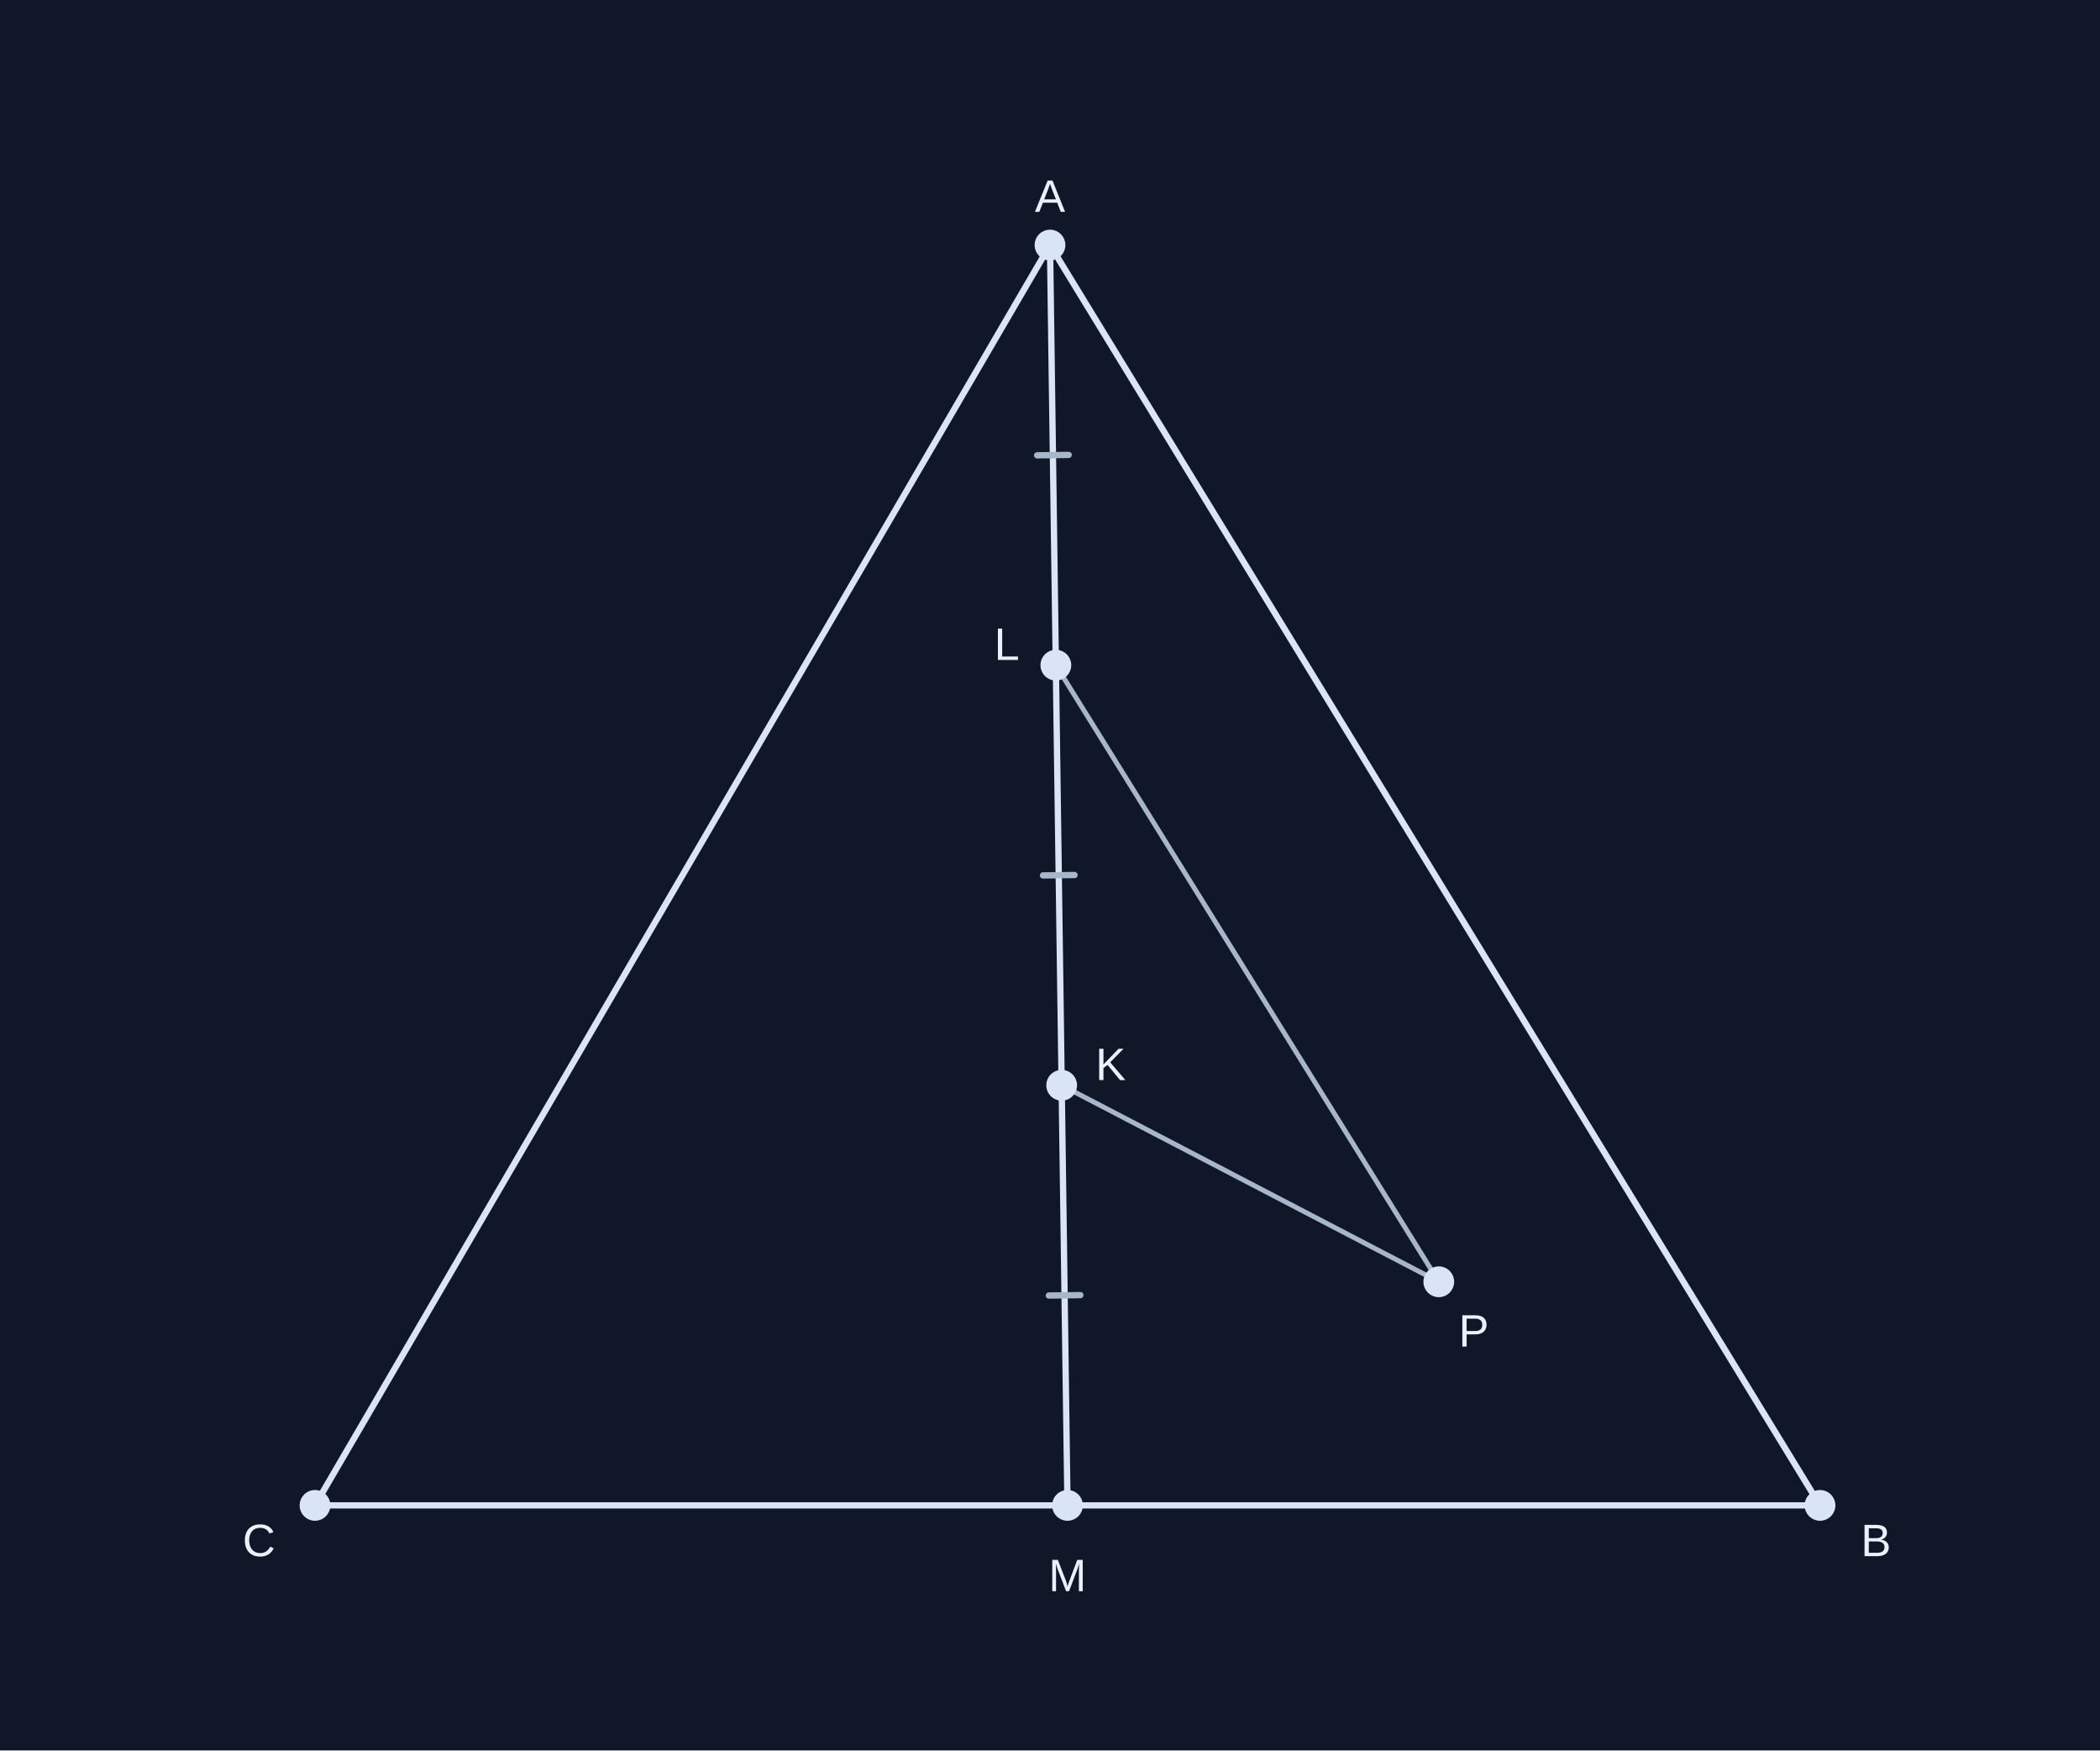
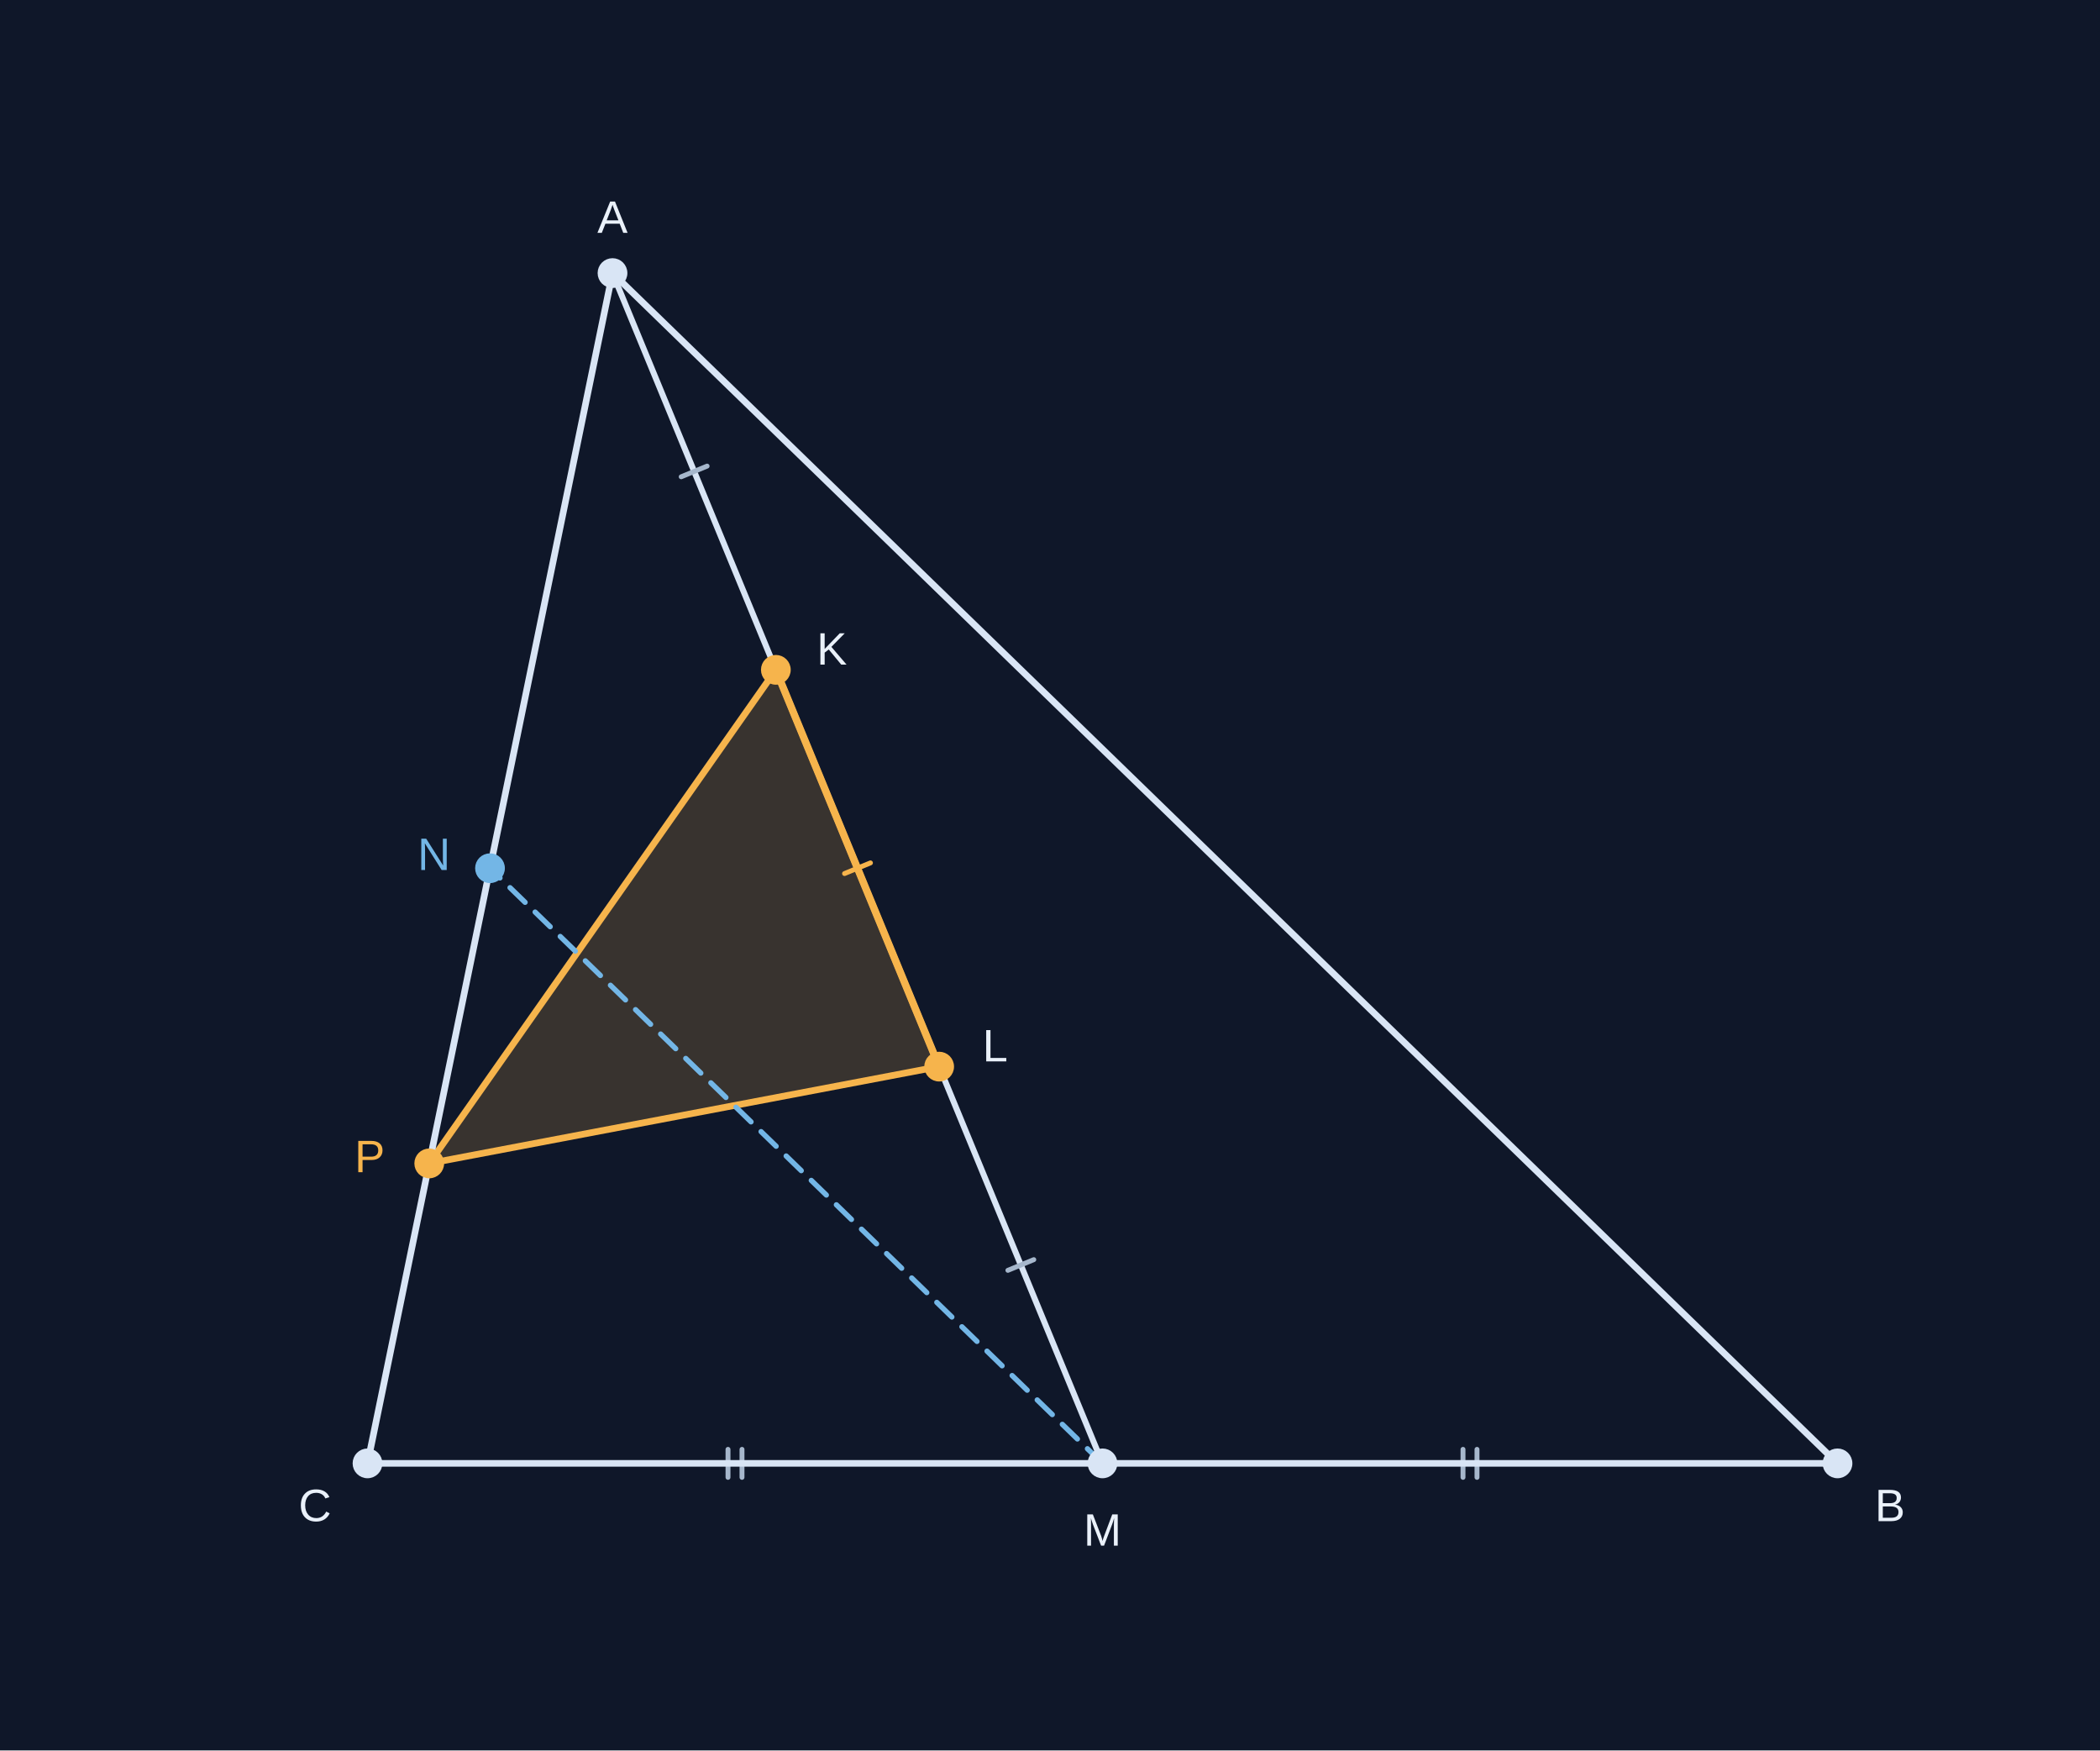
<svg xmlns="http://www.w3.org/2000/svg" width="600" height="500" viewBox="0 0 600 500" style="background-color: #0F1729;">
  <rect x="0" y="0" width="600" height="500" fill="#0F1729" />
-   <line x1="300.00" y1="70.00" x2="520.00" y2="430.00" stroke="#D9E5F5" stroke-width="1.8" stroke-linecap="round" />
-   <line x1="520.00" y1="430.00" x2="90.00" y2="430.00" stroke="#D9E5F5" stroke-width="1.8" stroke-linecap="round" />
-   <line x1="90.00" y1="430.00" x2="300.00" y2="70.00" stroke="#D9E5F5" stroke-width="1.8" stroke-linecap="round" />
-   <line x1="300.00" y1="70.00" x2="305.00" y2="430.00" stroke="#D9E5F5" stroke-width="1.8" stroke-linecap="round" />
-   <line x1="303.33" y1="310.00" x2="411.08" y2="366.13" stroke="#A6B7CC" stroke-width="1.4" stroke-linecap="round" />
-   <line x1="411.08" y1="366.13" x2="301.67" y2="190.00" stroke="#A6B7CC" stroke-width="1.4" stroke-linecap="round" />
-   <circle cx="300.00" cy="70.00" r="3.5" stroke="#D9E5F5" stroke-width="1.8" fill="#D9E5F5" />
-   <text x="300.00" y="56.00" fill="#EAF1FA" font-family="Arial, Helvetica, sans-serif" font-size="13" text-anchor="middle" dominant-baseline="central">A</text>
-   <circle cx="520.00" cy="430.00" r="3.5" stroke="#D9E5F5" stroke-width="1.8" fill="#D9E5F5" />
-   <text x="536.00" y="440.00" fill="#EAF1FA" font-family="Arial, Helvetica, sans-serif" font-size="13" text-anchor="middle" dominant-baseline="central">B</text>
-   <circle cx="90.00" cy="430.00" r="3.5" stroke="#D9E5F5" stroke-width="1.8" fill="#D9E5F5" />
-   <text x="74.00" y="440.00" fill="#EAF1FA" font-family="Arial, Helvetica, sans-serif" font-size="13" text-anchor="middle" dominant-baseline="central">C</text>
-   <circle cx="305.00" cy="430.00" r="3.5" stroke="#D9E5F5" stroke-width="1.8" fill="#D9E5F5" />
-   <text x="305.00" y="450.00" fill="#EAF1FA" font-family="Arial, Helvetica, sans-serif" font-size="13" text-anchor="middle" dominant-baseline="central">M</text>
-   <circle cx="303.33" cy="310.00" r="3.5" stroke="#D9E5F5" stroke-width="1.8" fill="#D9E5F5" />
-   <text x="317.33" y="304.00" fill="#EAF1FA" font-family="Arial, Helvetica, sans-serif" font-size="13" text-anchor="middle" dominant-baseline="central">K</text>
-   <circle cx="301.67" cy="190.00" r="3.5" stroke="#D9E5F5" stroke-width="1.8" fill="#D9E5F5" />
-   <text x="287.67" y="184.00" fill="#EAF1FA" font-family="Arial, Helvetica, sans-serif" font-size="13" text-anchor="middle" dominant-baseline="central">L</text>
-   <circle cx="411.08" cy="366.13" r="3.5" stroke="#D9E5F5" stroke-width="1.8" fill="#D9E5F5" />
-   <text x="421.08" y="380.13" fill="#EAF1FA" font-family="Arial, Helvetica, sans-serif" font-size="13" text-anchor="middle" dominant-baseline="central">P</text>
-   <line x1="305.33" y1="129.94" x2="296.33" y2="130.06" stroke="#A6B7CC" stroke-width="1.8" stroke-linecap="round" />
-   <line x1="307.00" y1="249.94" x2="298.00" y2="250.06" stroke="#A6B7CC" stroke-width="1.8" stroke-linecap="round" />
-   <line x1="308.67" y1="369.94" x2="299.67" y2="370.06" stroke="#A6B7CC" stroke-width="1.8" stroke-linecap="round" />
+   <polygon points="221.67,191.33 122.64,332.32 268.33,304.67" fill="#F6B44C" fill-opacity="0.18" stroke="#F6B44C" stroke-width="1.9" stroke-linejoin="round" />
+   <line x1="315.00" y1="418.00" x2="140.00" y2="248.00" stroke="#73B6E6" stroke-width="1.5" stroke-linecap="round" stroke-dasharray="6,4" />
+   <line x1="175.00" y1="78.00" x2="315.00" y2="418.00" stroke="#D9E5F5" stroke-width="1.7" stroke-linecap="round" />
+   <line x1="221.67" y1="191.33" x2="268.33" y2="304.67" stroke="#F6B44C" stroke-width="2.1" stroke-linecap="round" />
+   <line x1="194.63" y1="136.19" x2="202.03" y2="133.14" stroke="#A6B7CC" stroke-width="1.4" stroke-linecap="round" />
+   <line x1="241.30" y1="249.52" x2="248.70" y2="246.48" stroke="#F6B44C" stroke-width="1.4" stroke-linecap="round" />
+   <line x1="287.97" y1="362.86" x2="295.37" y2="359.81" stroke="#A6B7CC" stroke-width="1.4" stroke-linecap="round" />
+   <line x1="422.00" y1="414.00" x2="422.00" y2="422.00" stroke="#A6B7CC" stroke-width="1.4" stroke-linecap="round" />
+   <line x1="418.00" y1="414.00" x2="418.00" y2="422.00" stroke="#A6B7CC" stroke-width="1.4" stroke-linecap="round" />
+   <line x1="212.00" y1="414.00" x2="212.00" y2="422.00" stroke="#A6B7CC" stroke-width="1.4" stroke-linecap="round" />
+   <line x1="208.00" y1="414.00" x2="208.00" y2="422.00" stroke="#A6B7CC" stroke-width="1.4" stroke-linecap="round" />
+   <line x1="175.00" y1="78.00" x2="525.00" y2="418.00" stroke="#D9E5F5" stroke-width="1.9" stroke-linecap="round" />
+   <line x1="525.00" y1="418.00" x2="105.00" y2="418.00" stroke="#D9E5F5" stroke-width="1.9" stroke-linecap="round" />
+   <line x1="105.00" y1="418.00" x2="175.00" y2="78.00" stroke="#D9E5F5" stroke-width="1.9" stroke-linecap="round" />
+   <circle cx="175.00" cy="78.00" r="3.50" fill="#D9E5F5" stroke="#D9E5F5" stroke-width="1.5" />
+   <circle cx="525.00" cy="418.00" r="3.50" fill="#D9E5F5" stroke="#D9E5F5" stroke-width="1.5" />
+   <circle cx="105.00" cy="418.00" r="3.50" fill="#D9E5F5" stroke="#D9E5F5" stroke-width="1.5" />
+   <circle cx="315.00" cy="418.00" r="3.50" fill="#D9E5F5" stroke="#D9E5F5" stroke-width="1.5" />
+   <circle cx="140.00" cy="248.00" r="3.50" fill="#73B6E6" stroke="#73B6E6" stroke-width="1.5" />
+   <circle cx="221.67" cy="191.33" r="3.50" fill="#F6B44C" stroke="#F6B44C" stroke-width="1.5" />
+   <circle cx="268.33" cy="304.67" r="3.50" fill="#F6B44C" stroke="#F6B44C" stroke-width="1.5" />
+   <circle cx="122.64" cy="332.32" r="3.50" fill="#F6B44C" stroke="#F6B44C" stroke-width="1.5" />
+   <text x="175.00" y="62.00" fill="#EAF1FA" font-family="Arial, Helvetica, sans-serif" font-size="13" text-anchor="middle" dominant-baseline="central" paint-order="stroke fill" stroke="#0F1729" stroke-width="3.2" stroke-linejoin="round">A</text>
+   <text x="540.00" y="430.00" fill="#EAF1FA" font-family="Arial, Helvetica, sans-serif" font-size="13" text-anchor="middle" dominant-baseline="central" paint-order="stroke fill" stroke="#0F1729" stroke-width="3.2" stroke-linejoin="round">B</text>
+   <text x="90.00" y="430.00" fill="#EAF1FA" font-family="Arial, Helvetica, sans-serif" font-size="13" text-anchor="middle" dominant-baseline="central" paint-order="stroke fill" stroke="#0F1729" stroke-width="3.2" stroke-linejoin="round">C</text>
+   <text x="315.00" y="437.00" fill="#EAF1FA" font-family="Arial, Helvetica, sans-serif" font-size="13" text-anchor="middle" dominant-baseline="central" paint-order="stroke fill" stroke="#0F1729" stroke-width="3.2" stroke-linejoin="round">M</text>
+   <text x="237.67" y="185.33" fill="#EAF1FA" font-family="Arial, Helvetica, sans-serif" font-size="13" text-anchor="middle" dominant-baseline="central" paint-order="stroke fill" stroke="#0F1729" stroke-width="3.2" stroke-linejoin="round">K</text>
+   <text x="284.33" y="298.67" fill="#EAF1FA" font-family="Arial, Helvetica, sans-serif" font-size="13" text-anchor="middle" dominant-baseline="central" paint-order="stroke fill" stroke="#0F1729" stroke-width="3.2" stroke-linejoin="round">L</text>
+   <text x="124.00" y="244.00" fill="#73B6E6" font-family="Arial, Helvetica, sans-serif" font-size="13" text-anchor="middle" dominant-baseline="central" paint-order="stroke fill" stroke="#0F1729" stroke-width="3.2" stroke-linejoin="round">N</text>
+   <text x="105.64" y="330.32" fill="#F6B44C" font-family="Arial, Helvetica, sans-serif" font-size="13" text-anchor="middle" dominant-baseline="central" paint-order="stroke fill" stroke="#0F1729" stroke-width="3.2" stroke-linejoin="round">P</text>
</svg>
